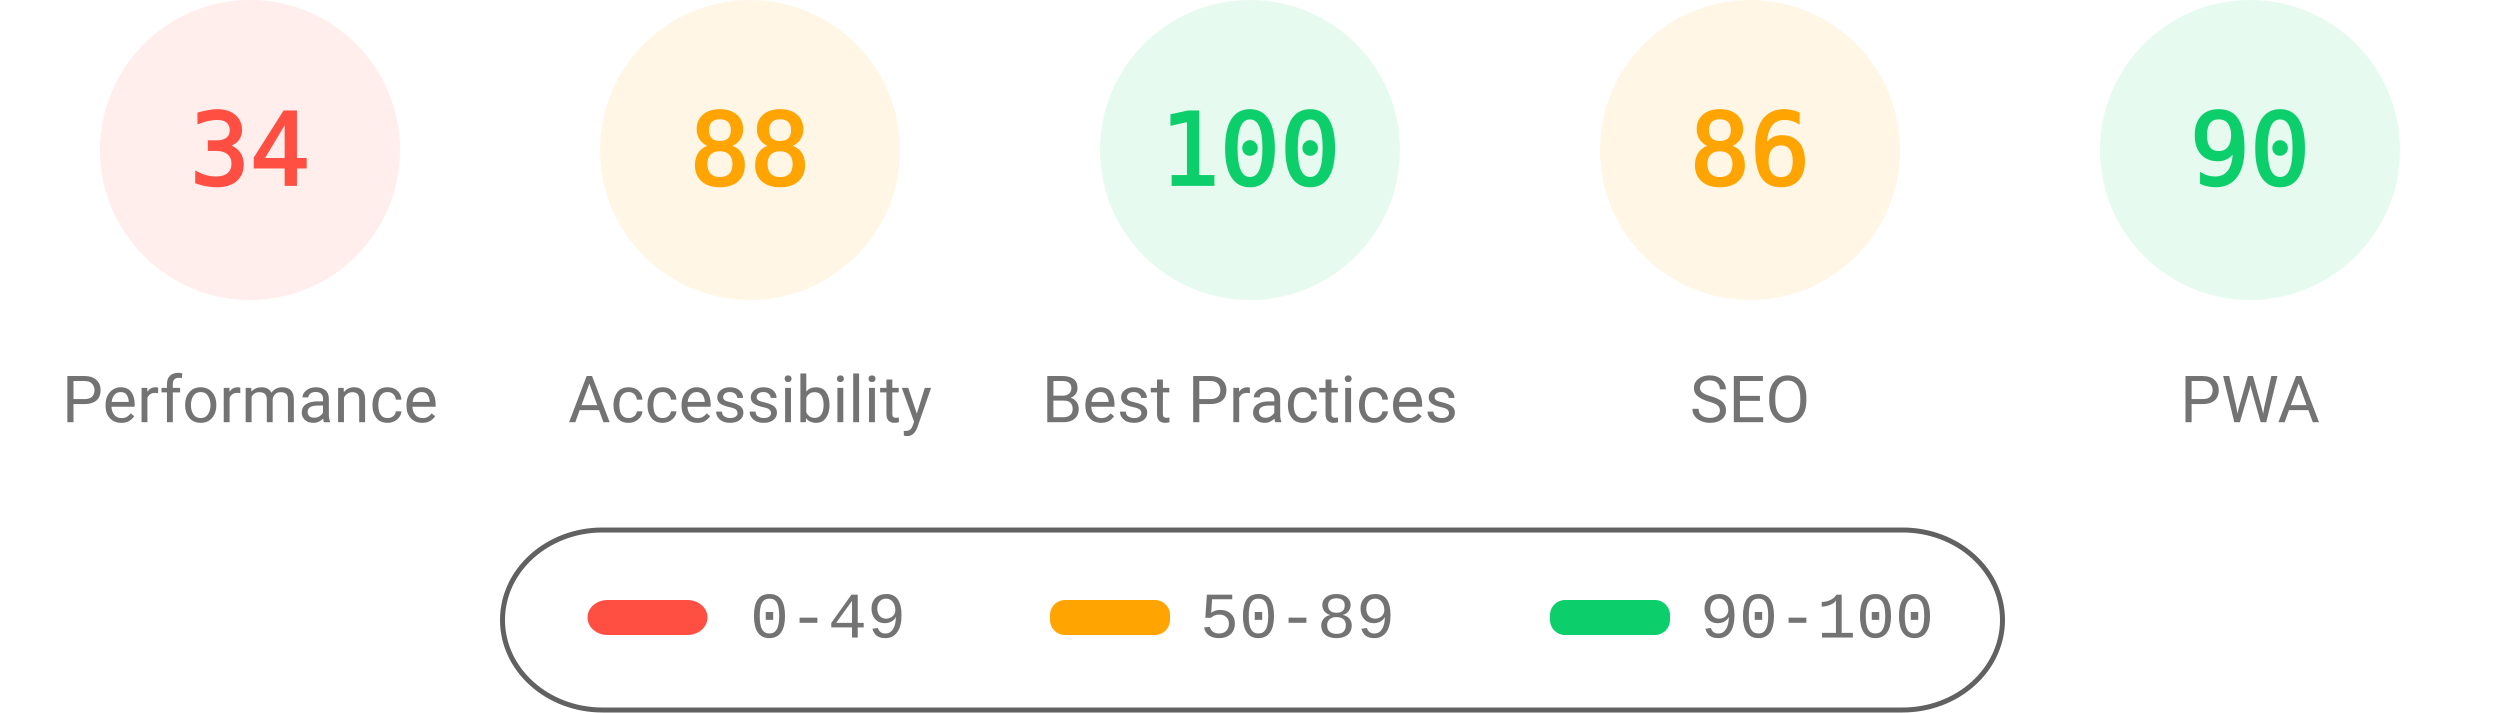
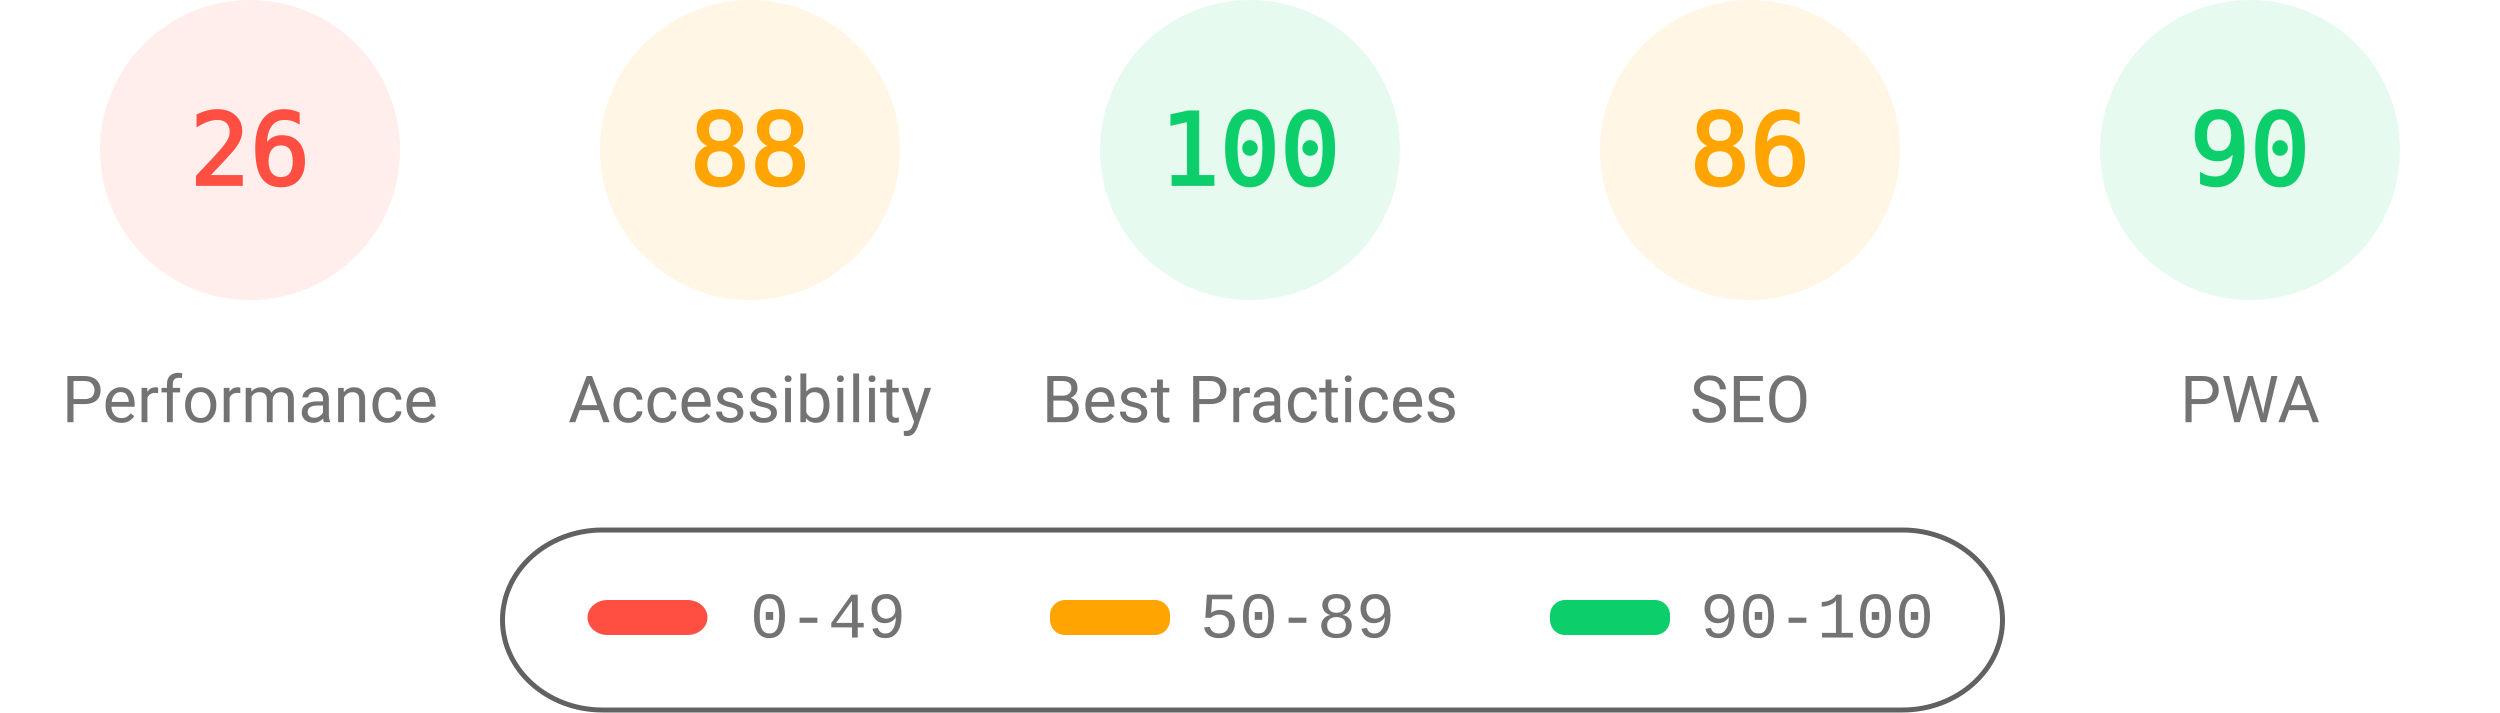
<svg xmlns="http://www.w3.org/2000/svg" fill="none" width="1000" height="285">
  <style>.gauge-base{opacity:.1}.gauge-arc{fill:none;animation-delay:250ms;stroke-linecap:round;transform:rotate(-90deg);transform-origin:100px 60px;animation:load-gauge 1s ease forwards}.guage-text{font-size:40px;font-family:monospace;text-align:center}.guage-red{color:#ff4e42;fill:#ff4e42;stroke:#ff4e42}.guage-orange{color:#ffa400;fill:#ffa400;stroke:#ffa400}.guage-green{color:#0cce6b;fill:#0cce6b;stroke:#0cce6b}.guage-undefined{color:#5c5c5c;fill:#5c5c5c;stroke:#5c5c5c}.guage-title{color:#737373;fill:#737373;stroke:none;font-size:26px;line-height:26px;font-family:Roboto,Halvetica,Arial,sans-serif}@keyframes load-gauge{from{stroke-dasharray:0 352.858}}</style>
  <svg class="guage-div guage-perf guage-red" viewBox="0 0 200 200" width="200" height="200">
    <circle class="gauge-base" r="56" cx="100" cy="60" stroke-width="8" />
-     <circle class="gauge-arc guage-arc-1" r="56" cx="100" cy="60" stroke-width="8" style="stroke-dasharray:119.632,351.858" />
-     <text class="guage-text" x="100" y="60" alignment-baseline="central" dominant-baseline="central" text-anchor="middle">34</text>
+     <circle class="gauge-arc guage-arc-1" r="56" cx="100" cy="60" stroke-width="8" style="stroke-dasharray:91.483,351.858" />
+     <text class="guage-text" x="100" y="60" alignment-baseline="central" dominant-baseline="central" text-anchor="middle">26</text>
    <text class="guage-title" x="100" y="160" alignment-baseline="central" dominant-baseline="central" text-anchor="middle">Performance</text>
  </svg>
  <svg class="guage-div guage-acc guage-orange" viewBox="0 0 200 200" width="200" height="200" x="200">
    <circle class="gauge-base" r="56" cx="100" cy="60" stroke-width="8" />
    <circle class="gauge-arc guage-arc-2" r="56" cx="100" cy="60" stroke-width="8" style="stroke-dasharray:309.635,351.858" />
    <text class="guage-text" x="100" y="60" alignment-baseline="central" dominant-baseline="central" text-anchor="middle">88</text>
    <text class="guage-title" x="100" y="160" alignment-baseline="central" dominant-baseline="central" text-anchor="middle">Accessibility</text>
  </svg>
  <svg class="guage-div guage-best guage-green" viewBox="0 0 200 200" width="200" height="200" x="400">
    <circle class="gauge-base" r="56" cx="100" cy="60" stroke-width="8" />
    <circle class="gauge-arc guage-arc-3" r="56" cx="100" cy="60" stroke-width="8" style="stroke-dasharray:351.858,351.858" />
    <text class="guage-text" x="100" y="60" alignment-baseline="central" dominant-baseline="central" text-anchor="middle">100</text>
    <text class="guage-title" x="100" y="160" alignment-baseline="central" dominant-baseline="central" text-anchor="middle">Best Practices</text>
  </svg>
  <svg class="guage-div guage-seo guage-orange" viewBox="0 0 200 200" width="200" height="200" x="600">
    <circle class="gauge-base" r="56" cx="100" cy="60" stroke-width="8" />
    <circle class="gauge-arc guage-arc-4" r="56" cx="100" cy="60" stroke-width="8" style="stroke-dasharray:302.598,351.858" />
    <text class="guage-text" x="100" y="60" alignment-baseline="central" dominant-baseline="central" text-anchor="middle">86</text>
    <text class="guage-title" x="100" y="160" alignment-baseline="central" dominant-baseline="central" text-anchor="middle">SEO</text>
  </svg>
  <svg class="guage-div guage-pwa guage-green" viewBox="0 0 200 200" width="200" height="200" x="800">
    <circle class="gauge-base" r="56" cx="100" cy="60" stroke-width="8" />
    <circle class="gauge-arc guage-arc-4" r="56" cx="100" cy="60" stroke-width="8" style="stroke-dasharray:316.672,351.858" />
    <text class="guage-text" x="100" y="60" alignment-baseline="central" dominant-baseline="central" text-anchor="middle">90</text>
    <text class="guage-title" x="100" y="160" alignment-baseline="central" dominant-baseline="central" text-anchor="middle">PWA</text>
  </svg>
  <svg width="604" height="76" x="200" y="210">
    <path fill="none" id="canvas_background" d="M-1-1h604v80H-1z" />
    <rect fill-opacity="0" stroke="#616161" stroke-width="2" rx="40" id="svg_2" height="72" width="600" y="2" x="1" fill="#000" />
    <rect stroke="#000" rx="8" id="svg_3" height="14" width="48" y="30" x="35" stroke-opacity="null" stroke-width="0" fill="#ff4e42" />
    <rect stroke="#000" rx="6" id="svg_4" height="14" width="48" y="30" x="220" stroke-opacity="null" stroke-width="0" fill="#ffa400" />
    <rect stroke="#000" rx="6" id="svg_5" height="14" width="48" y="30" x="420" stroke-opacity="null" stroke-width="0" fill="#0cce6b" />
    <text xml:space="preserve" text-anchor="start" font-family="'Courier New', Courier, monospace" font-size="26" id="svg_6" y="45" x="100" stroke-opacity="null" stroke-width="0" stroke="#000" fill="#737373">0-49</text>
    <text xml:space="preserve" text-anchor="start" font-family="'Courier New', Courier, monospace" font-size="26" id="svg_7" y="45" x="280" stroke-opacity="null" stroke-width="0" stroke="#000" fill="#737373">50-89</text>
    <text xml:space="preserve" text-anchor="start" font-family="'Courier New', Courier, monospace" font-size="26" id="svg_8" y="45" x="480" stroke-opacity="null" stroke-width="0" stroke="#000" fill="#737373">90-100</text>
  </svg>
</svg>
